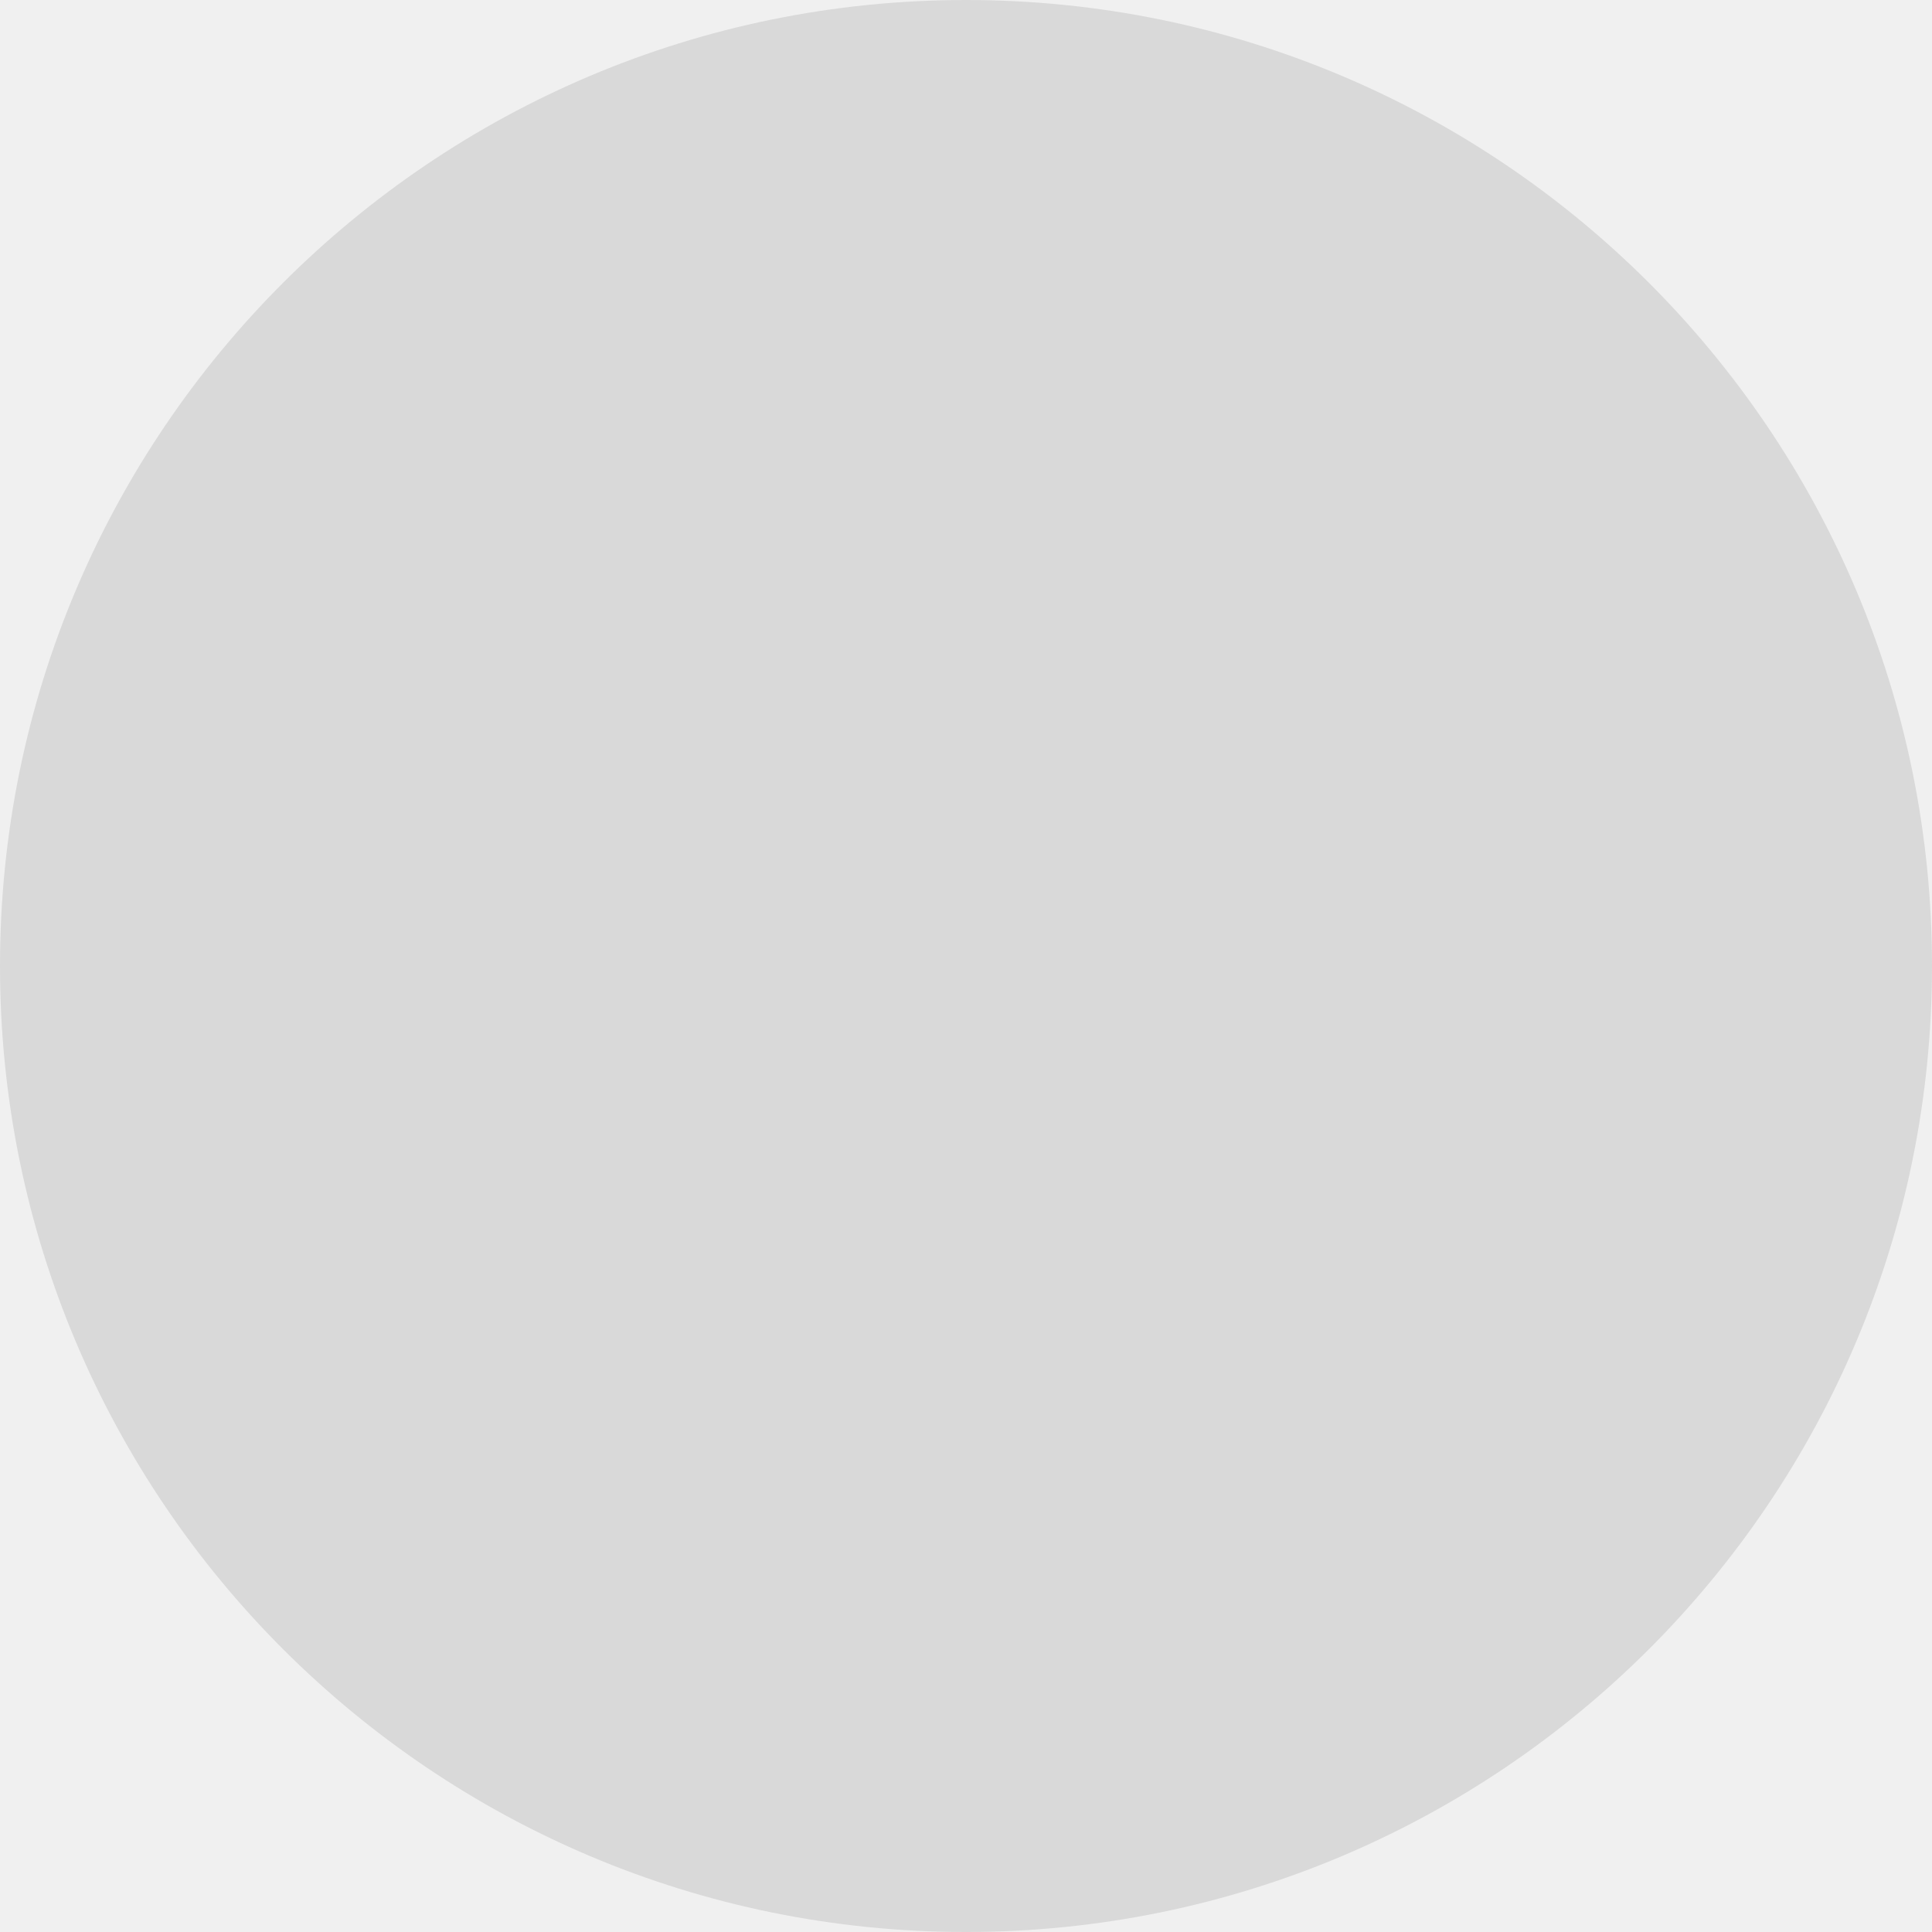
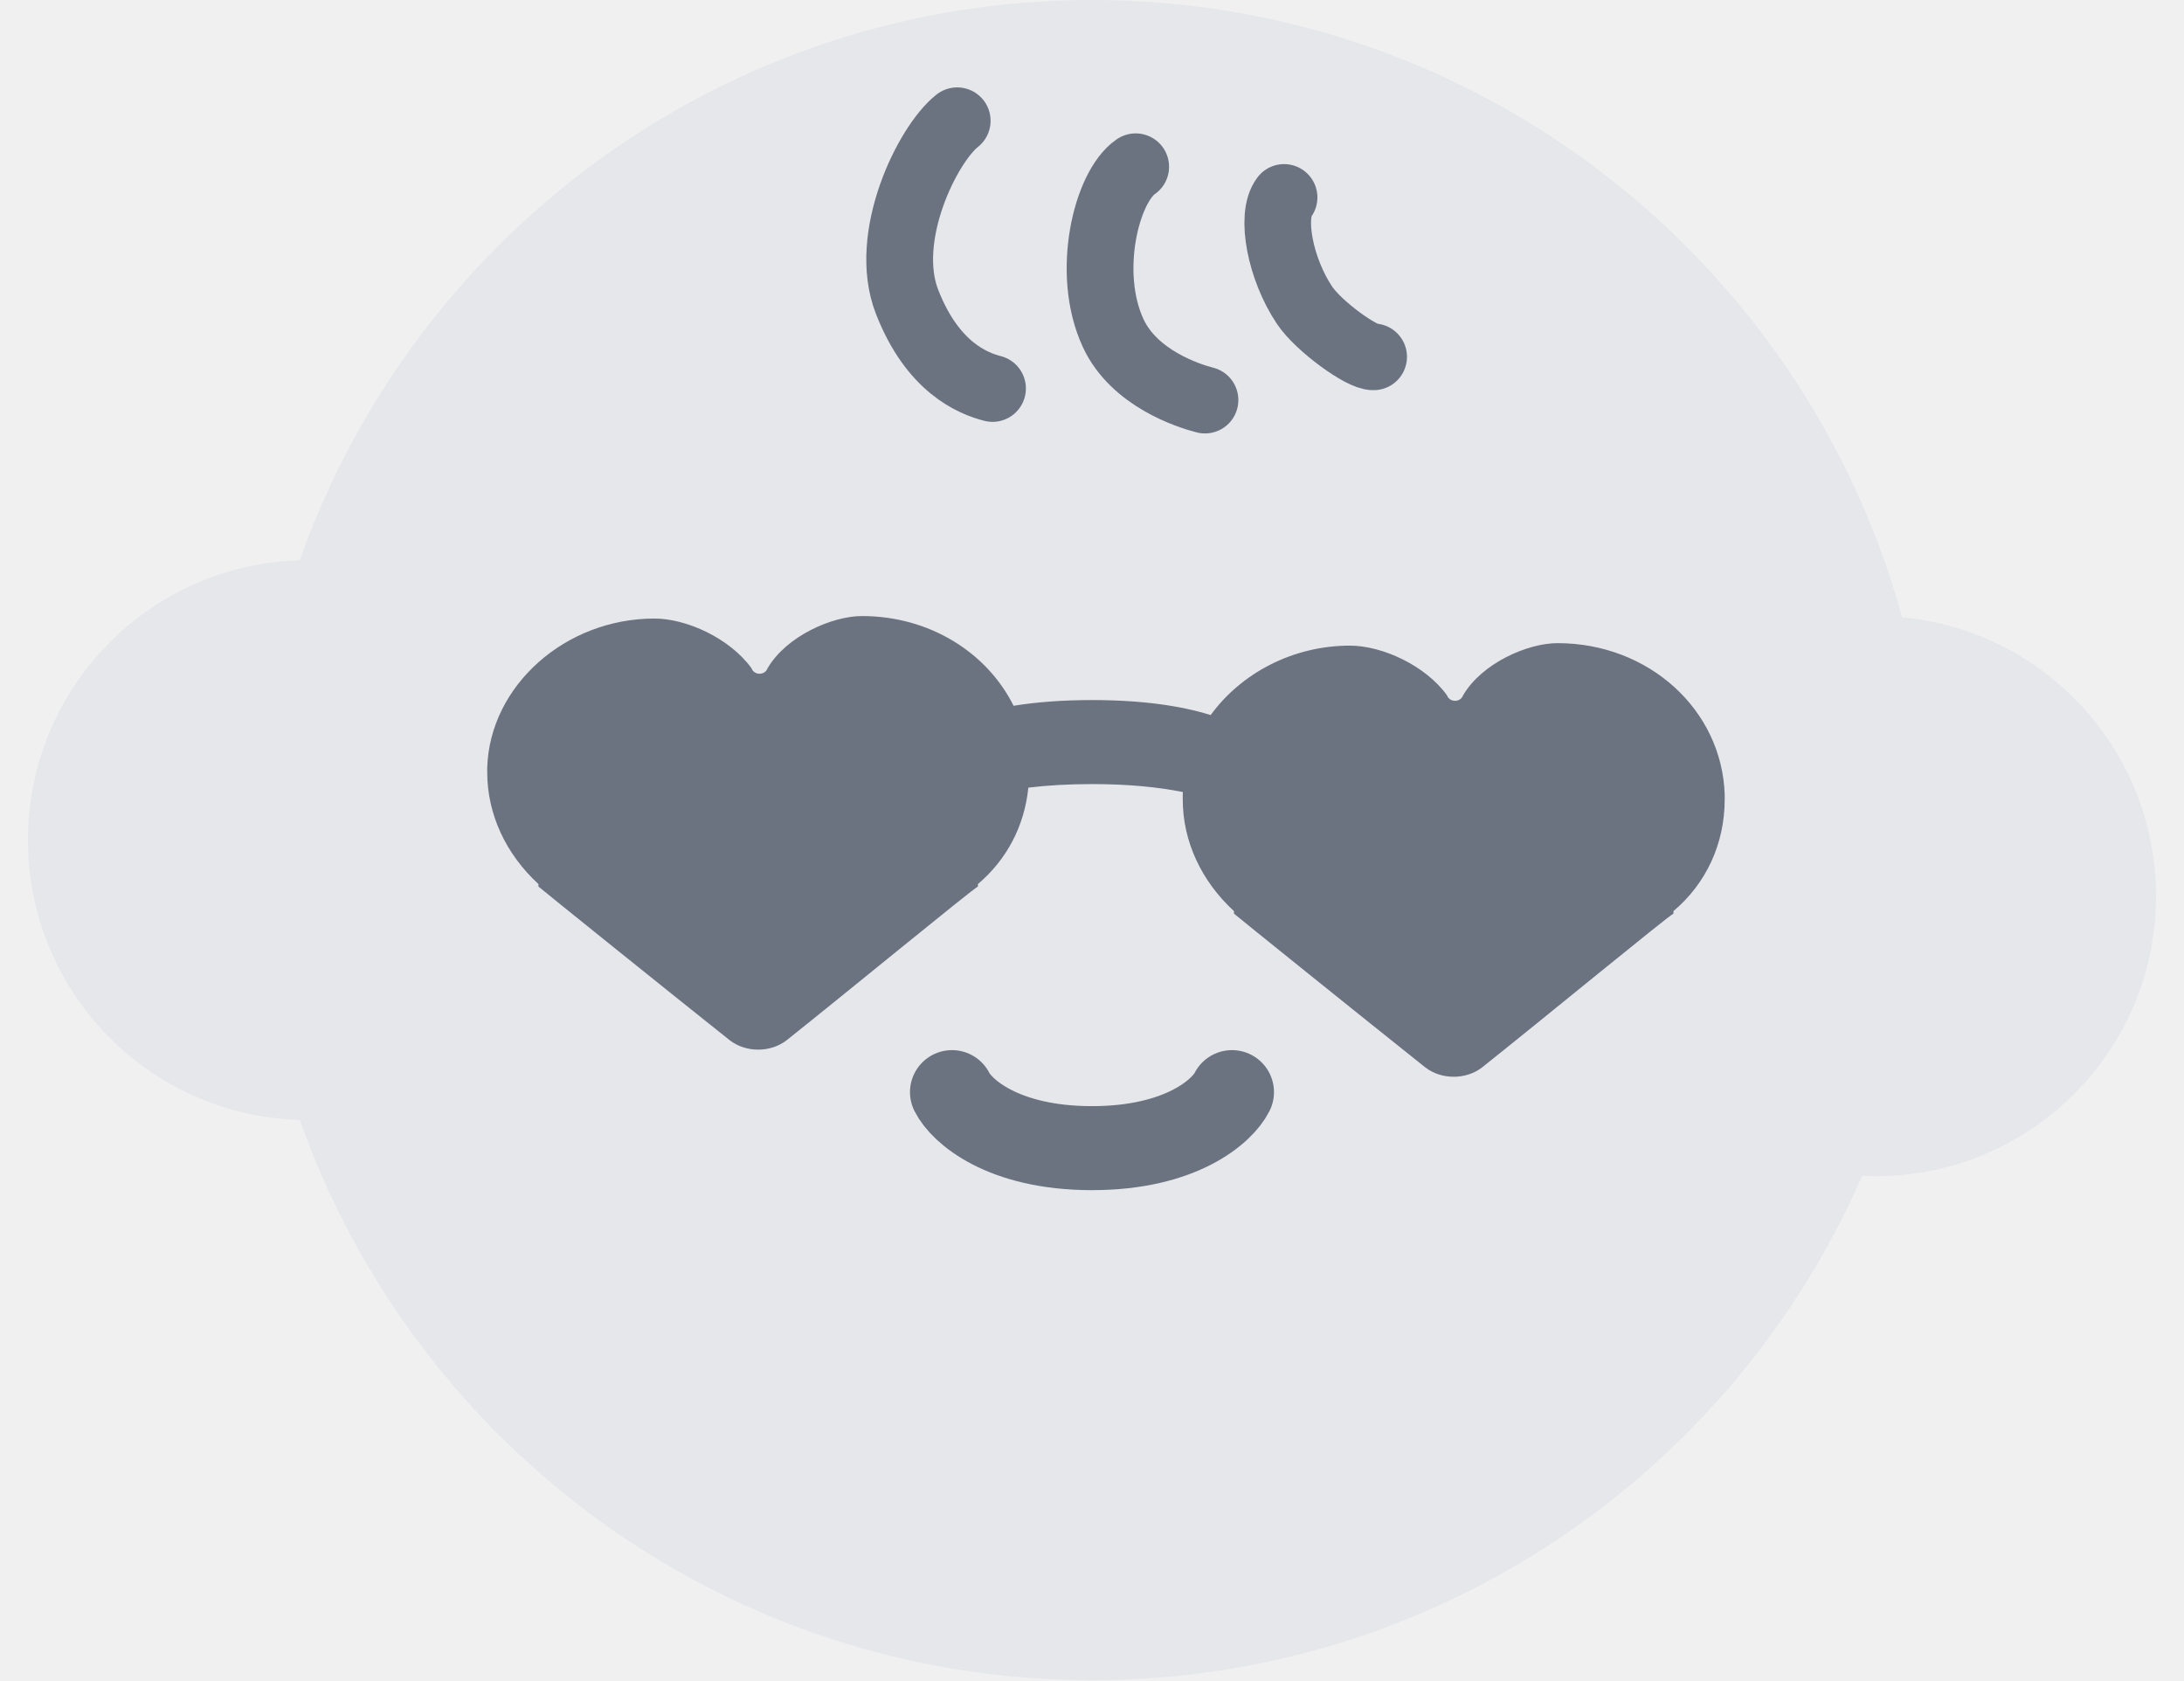
- <svg xmlns="http://www.w3.org/2000/svg" width="40" height="40" viewBox="0 0 40 40" fill="none">
-   <g clip-path="url(#clip0_143_1603)">
-     <circle cx="20" cy="20" r="20" fill="#D9D9D9" />
-   </g>
-   <defs>
-     <clipPath id="clip0_143_1603">
-       <rect width="40" height="40" fill="white" />
-     </clipPath>
-   </defs>
+ <svg xmlns="http://www.w3.org/2000/svg" width="current" height="current" viewBox="0 0 65 50" fill="none">
+   <path d="M32.5 0C44.011 0 53.704 7.781 56.609 18.37C60.848 18.762 64.167 22.325 64.167 26.666C64.167 31.268 60.436 35 55.834 35C55.696 35 55.558 34.996 55.422 34.989C51.566 43.824 42.755 50 32.5 50C21.613 50 12.353 43.04 8.923 33.327C4.433 33.198 0.833 29.521 0.833 25C0.833 20.48 4.433 16.802 8.922 16.673C12.352 6.96 21.613 0 32.5 0Z" fill="#E5E7EB" />
+   <path d="M25.655 18.333C27.67 18.333 29.378 19.422 30.166 21.003C30.824 20.896 31.597 20.833 32.502 20.833C34.024 20.833 35.173 21.011 36.032 21.279C36.933 20.04 38.47 19.213 40.175 19.213C41.138 19.213 42.422 19.803 43.064 20.689C43.144 20.911 43.466 20.911 43.546 20.689C44.108 19.73 45.471 19.139 46.354 19.139C49.082 19.139 51.249 21.132 51.33 23.643V23.791C51.33 25.12 50.768 26.301 49.805 27.113V27.188C49.645 27.261 45.873 30.363 44.108 31.766C43.627 32.135 42.904 32.135 42.422 31.766C40.658 30.363 36.809 27.264 36.725 27.188V27.113C35.762 26.227 35.201 25.046 35.201 23.791V23.643C35.202 23.618 35.203 23.594 35.205 23.57C34.471 23.423 33.58 23.333 32.502 23.333C31.791 23.333 31.161 23.371 30.605 23.439C30.492 24.582 29.956 25.589 29.105 26.308V26.382C28.943 26.457 25.173 29.556 23.408 30.959C22.926 31.328 22.204 31.328 21.722 30.959C19.957 29.557 16.108 26.458 16.025 26.382V26.308C15.062 25.422 14.501 24.24 14.501 22.984V22.837C14.581 20.4 16.828 18.407 19.476 18.407C20.439 18.407 21.723 18.998 22.365 19.884C22.445 20.105 22.766 20.105 22.846 19.884C23.408 18.924 24.772 18.333 25.655 18.333Z" fill="#6B7280" />
+   <path d="M28.333 32.5C28.61 33.056 29.833 34.167 32.499 34.167C35.166 34.167 36.388 33.056 36.666 32.5" stroke="#6B7280" stroke-width="2.5" stroke-linecap="round" stroke-linejoin="round" />
+   <path d="M28.488 3.594C27.613 4.28 26.238 7.04 26.996 8.982C27.753 10.924 28.938 11.405 29.539 11.56" stroke="#6B7280" stroke-width="1.987" stroke-linecap="round" />
+   <path d="M33.8 4.963C32.925 5.56 32.296 8.127 33.134 9.921C33.758 11.256 35.354 11.775 35.862 11.905" stroke="#6B7280" stroke-width="1.987" stroke-linecap="round" />
+   <path d="M38.217 5.875C37.798 6.425 38.105 8.009 38.825 9.082C39.251 9.717 40.541 10.643 40.883 10.619" stroke="#6B7280" stroke-width="1.983" stroke-linecap="round" />
</svg>
